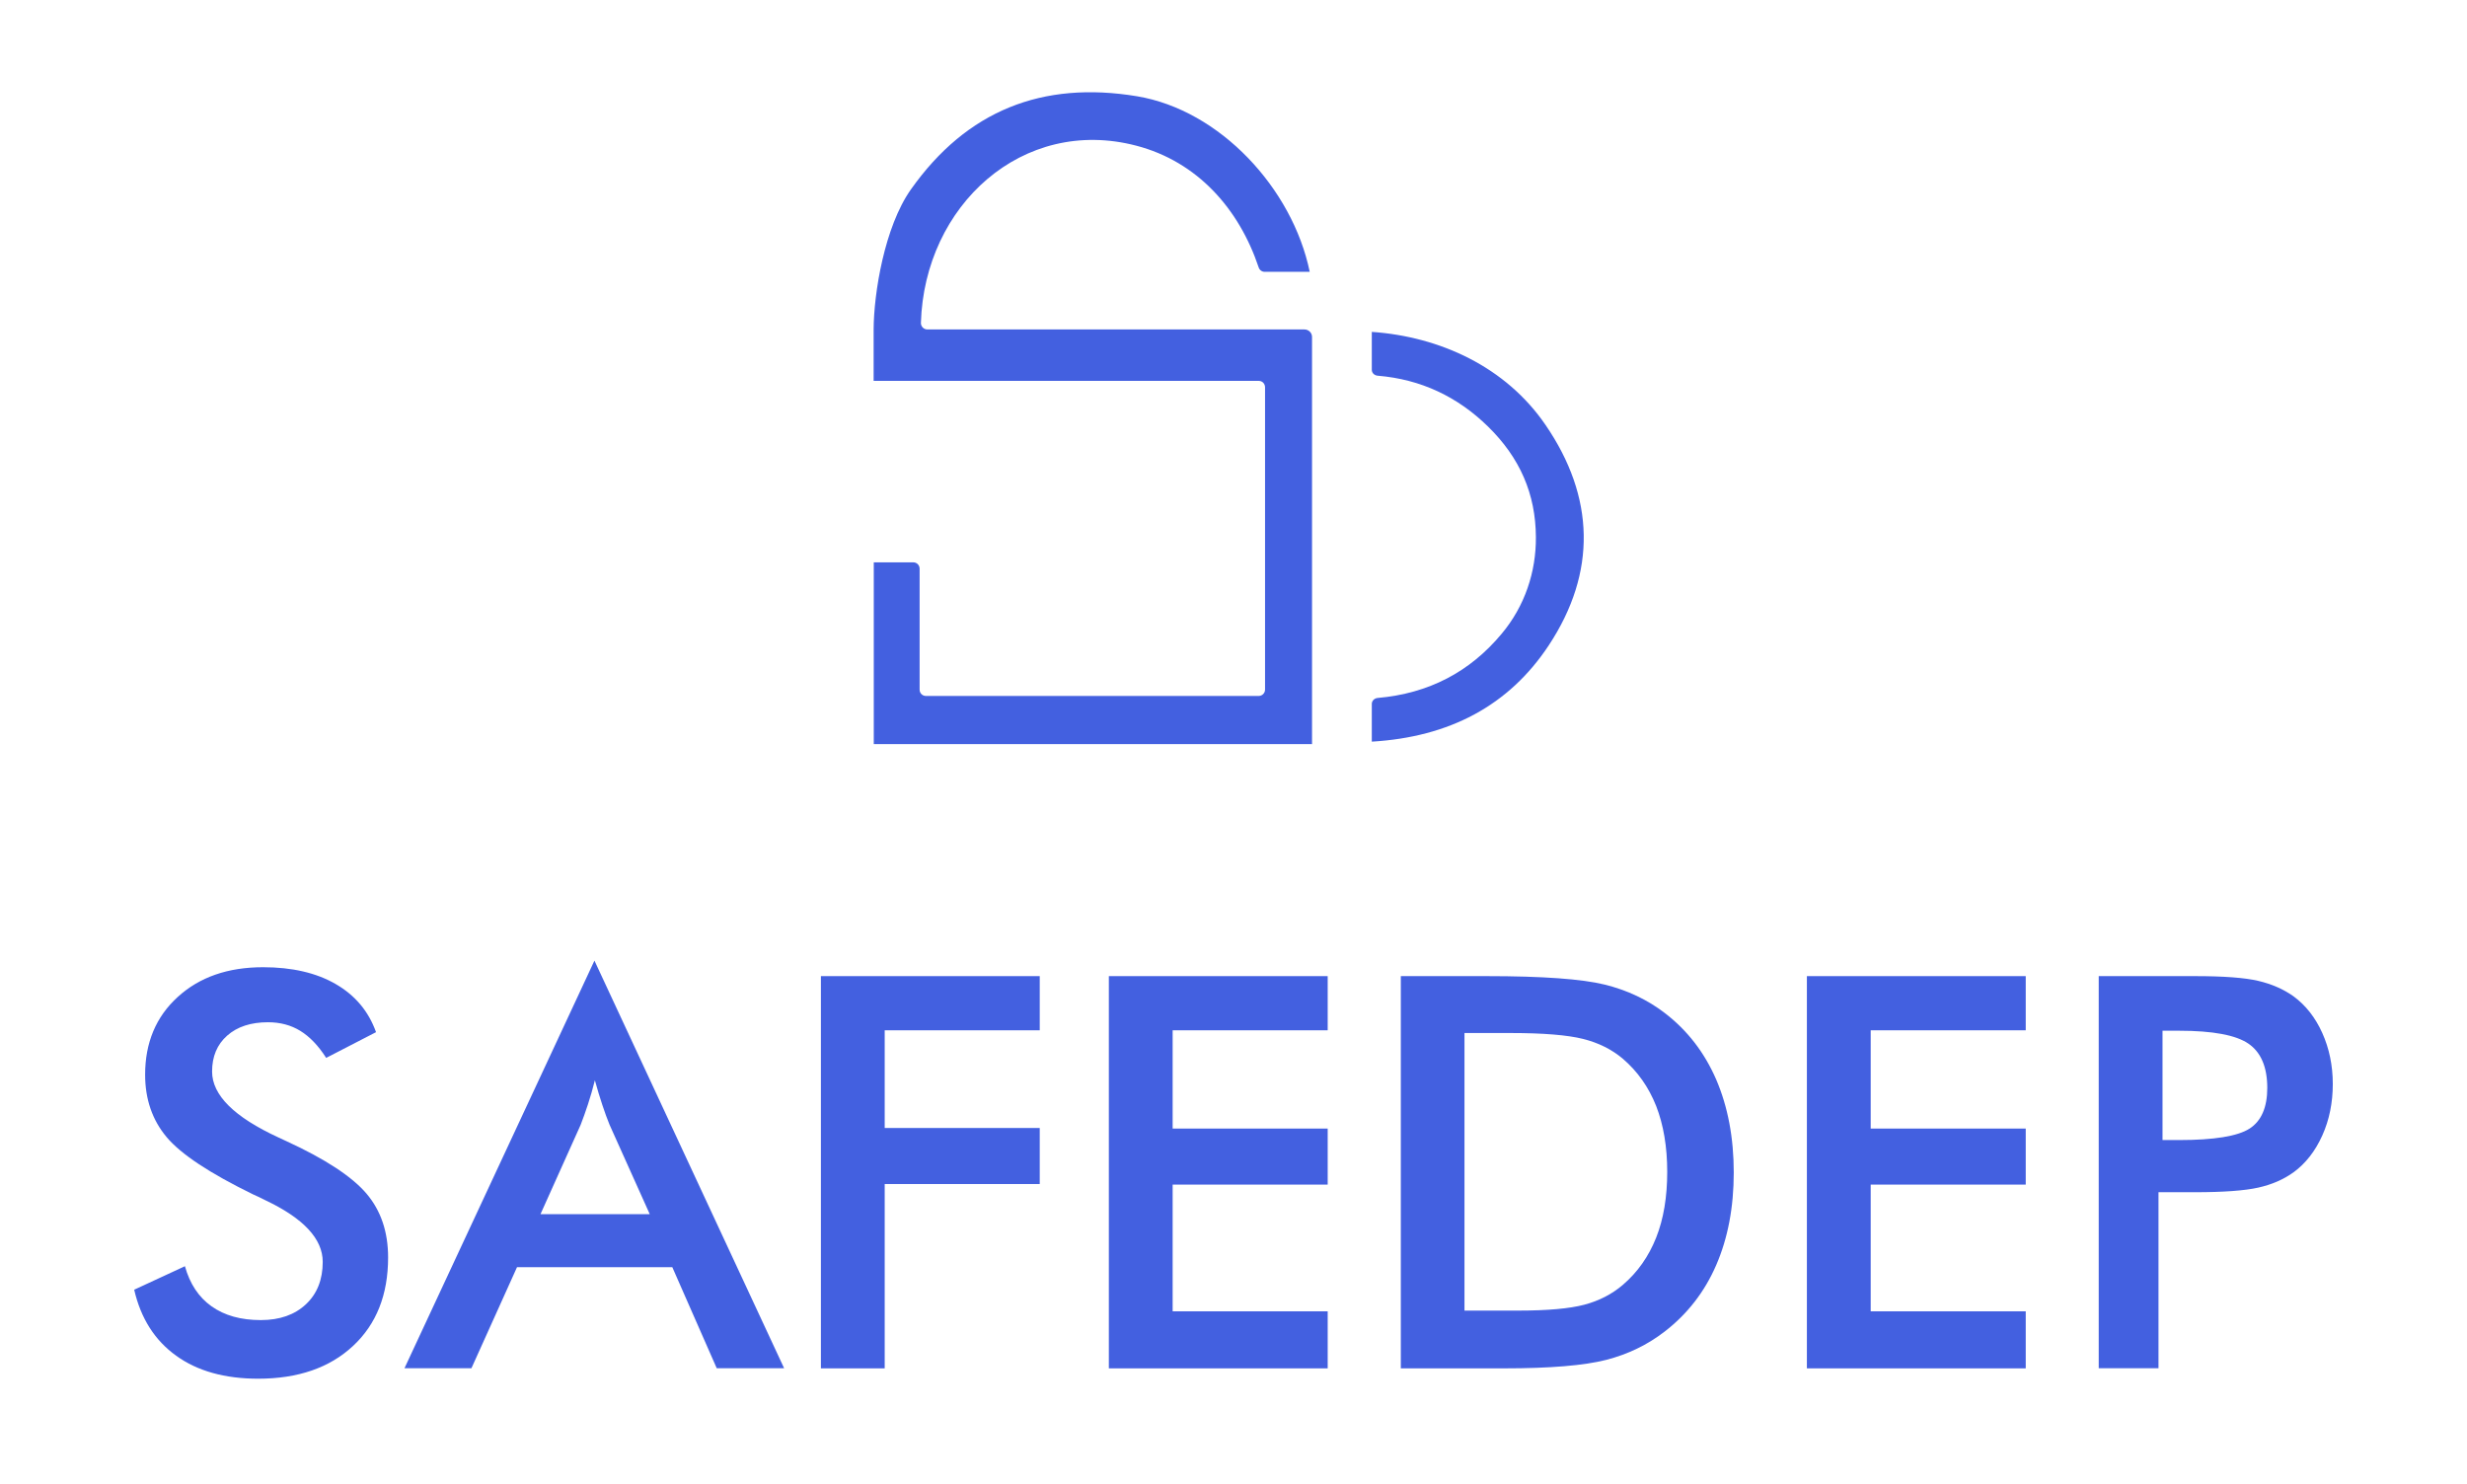
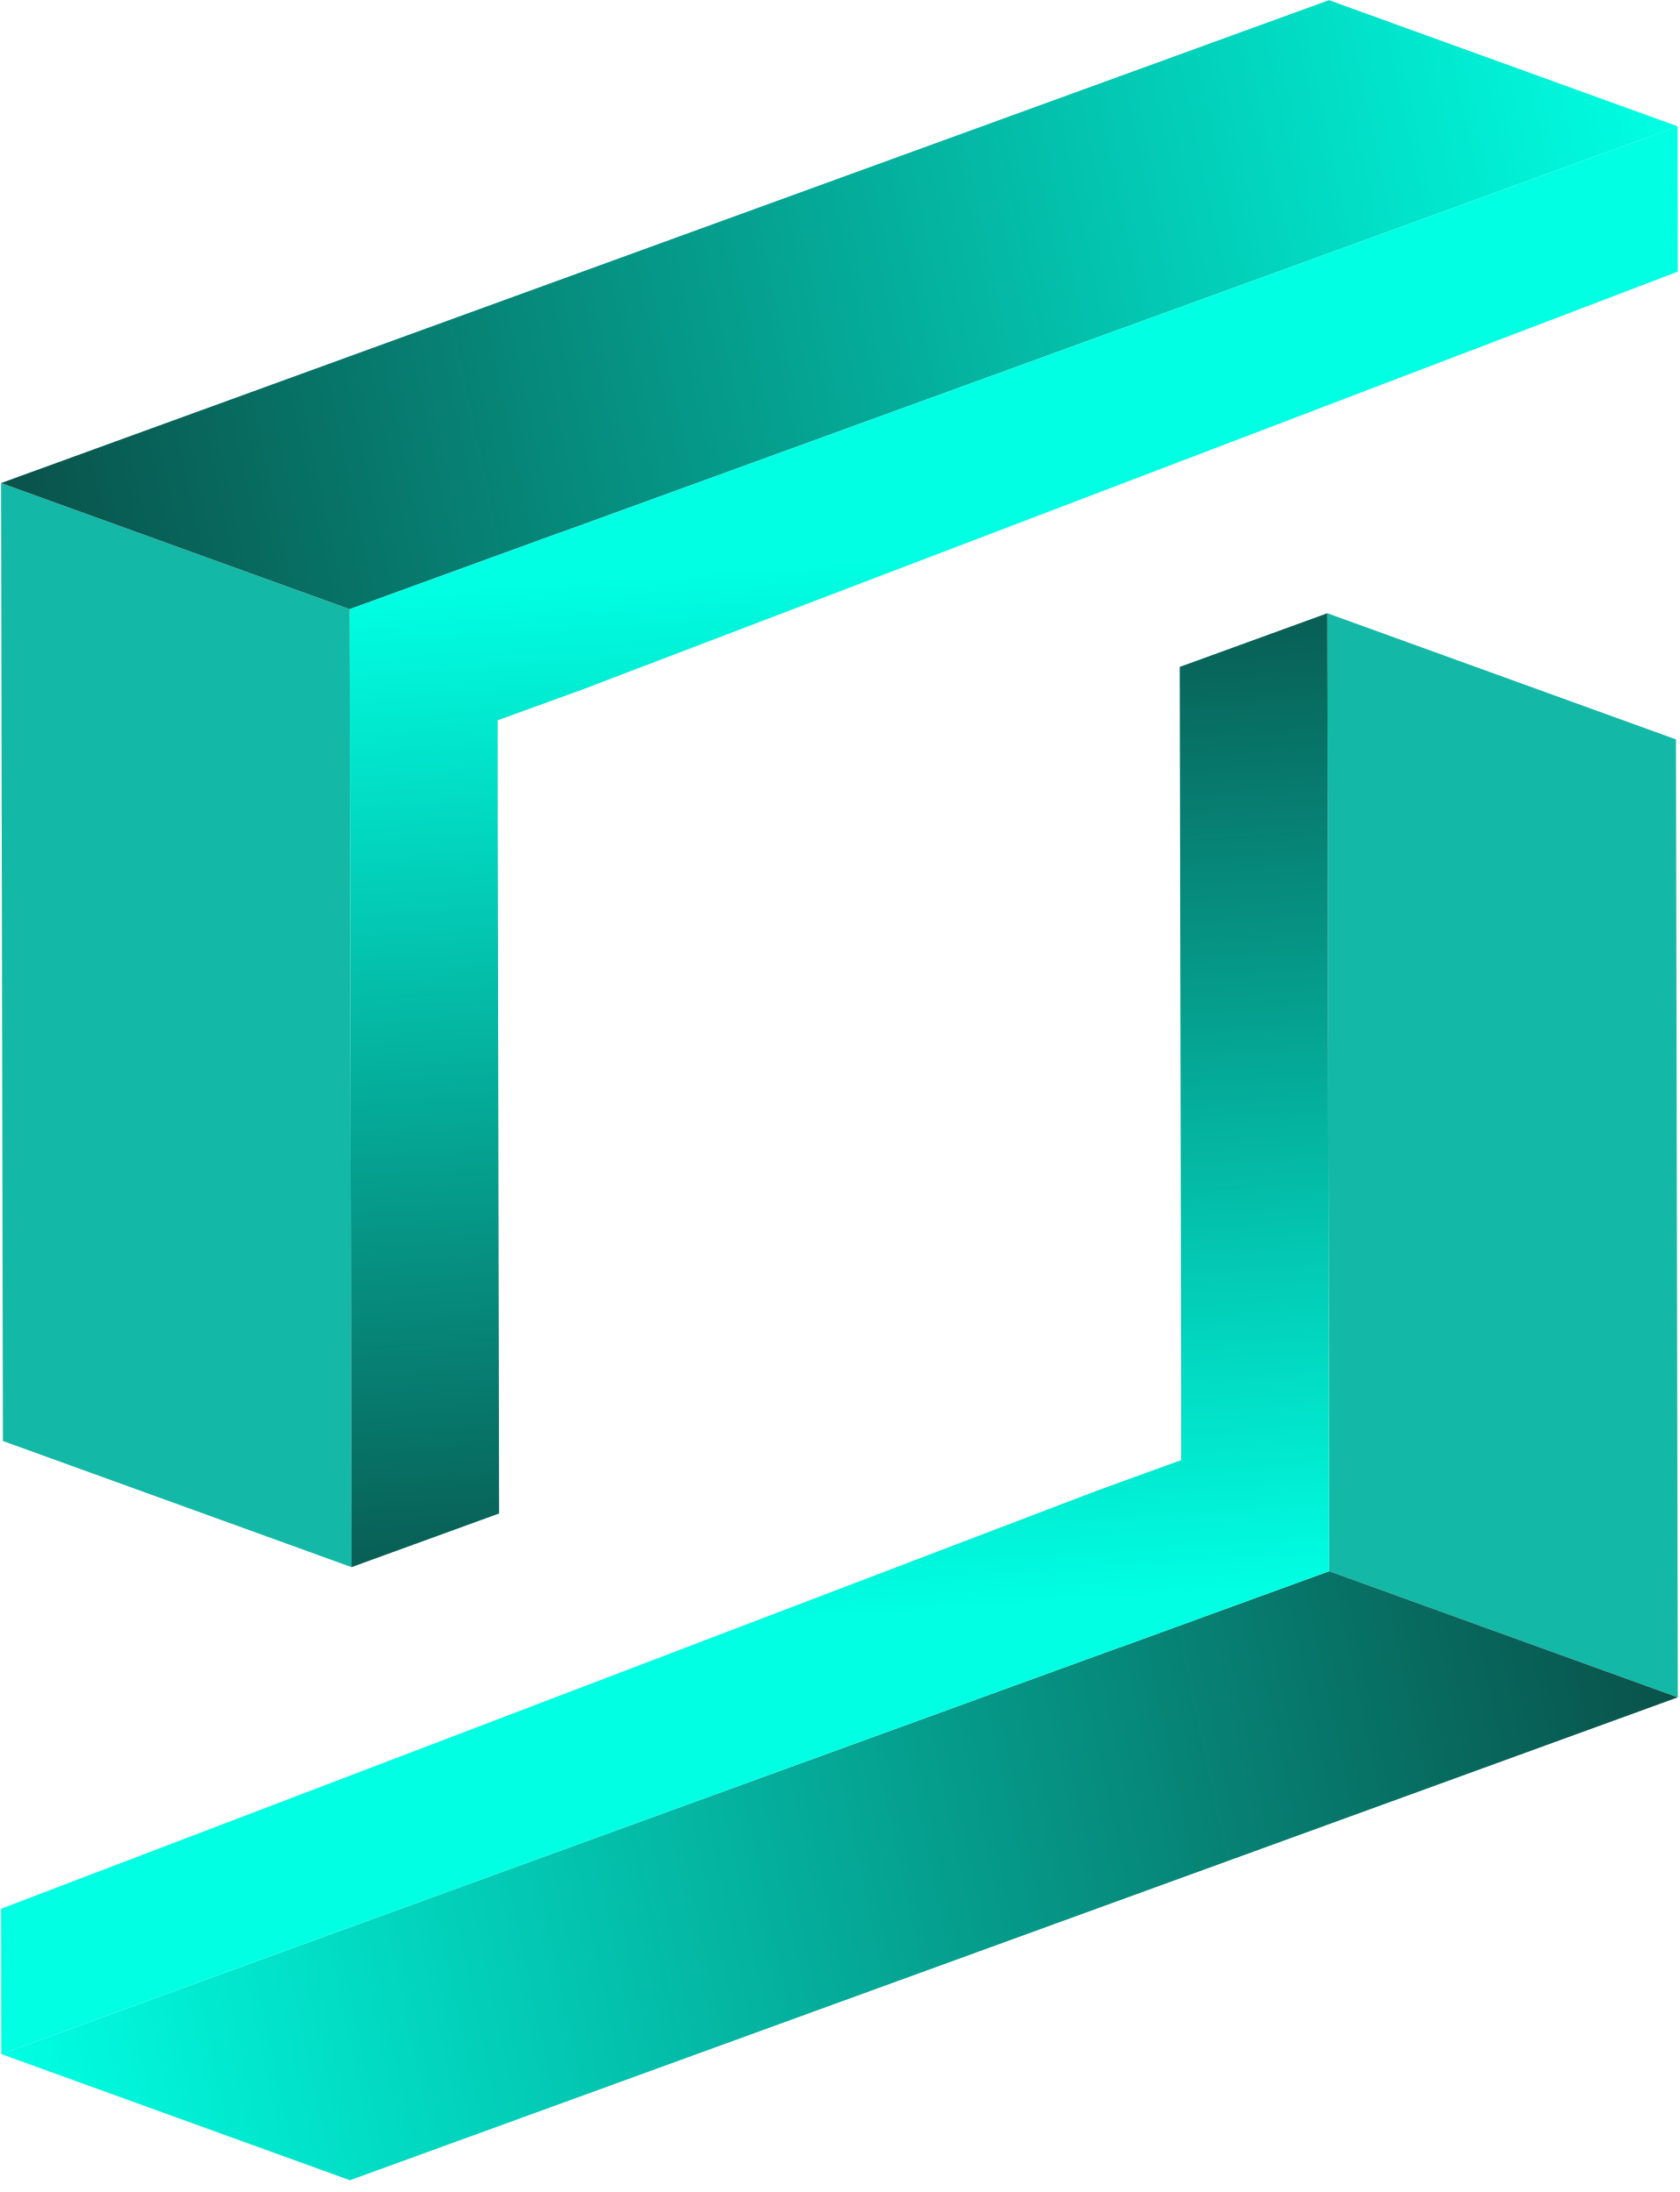
- <svg xmlns="http://www.w3.org/2000/svg" id="Layer_2" viewBox="0 0 171.69 103.25">
+ <svg xmlns="http://www.w3.org/2000/svg" width="141" height="184" viewBox="0 0 141 184" fill="none">
+   <path d="M29.509 131.55L0.244 120.96L0.089 40.549L29.354 51.138L29.376 63.574L29.371 63.621L29.509 131.55Z" fill="#14B8A6" />
+   <path d="M29.354 51.138L0.089 40.548L111.552 0.013L140.816 10.602L47.028 44.715L46.928 44.739L29.354 51.138Z" fill="url(#paint0_linear_6916_82)" />
+   <path d="M29.507 131.548L29.369 63.62L29.373 63.572L29.351 51.137L46.925 44.739L47.026 44.714L140.814 10.601L140.832 22.801L48.821 57.904L41.758 60.466L41.773 60.566L41.777 68.11L41.896 127.044L29.507 131.548Z" fill="url(#paint1_linear_6916_82)" />
+   <path d="M111.414 51.476L140.679 62.066L140.834 142.477L111.569 131.887L111.548 119.452L111.552 119.405L111.414 51.476Z" fill="#14B8A6" />
+   <path d="M111.569 131.887L140.834 142.477L29.371 183.013L0.107 172.423L93.895 138.311L93.995 138.286L111.569 131.887Z" fill="url(#paint2_linear_6916_82)" />
+   <path d="M111.413 51.477L111.551 119.406L111.546 119.453L111.568 131.888L93.994 138.287L93.894 138.312L0.105 172.424L0.088 160.225L92.099 125.121L99.162 122.559L99.147 122.459L99.142 114.916L99.024 55.981L111.413 51.477Z" fill="url(#paint3_linear_6916_82)" />
  <defs>
-     <style>.cls-1{fill:none;}.cls-2{fill:#4360e0;}</style>
+     <linearGradient id="paint0_linear_6916_82" x1="140.591" y1="10.632" x2="0.089" y2="40.448" gradientUnits="userSpaceOnUse">
+       <stop stop-color="#00FFE3" />
+       <stop offset="1" stop-color="#09524A" />
+     </linearGradient>
+     <linearGradient id="paint1_linear_6916_82" x1="29.727" y1="50.031" x2="35.599" y2="137.277" gradientUnits="userSpaceOnUse">
+       <stop stop-color="#00FFE3" />
+       <stop offset="1" stop-color="#09524A" />
+     </linearGradient>
+     <linearGradient id="paint2_linear_6916_82" x1="0.332" y1="172.393" x2="140.834" y2="142.578" gradientUnits="userSpaceOnUse">
+       <stop stop-color="#00FFE3" />
+       <stop offset="1" stop-color="#09524A" />
+     </linearGradient>
+     <linearGradient id="paint3_linear_6916_82" x1="111.192" y1="132.995" x2="105.32" y2="45.749" gradientUnits="userSpaceOnUse">
+       <stop stop-color="#00FFE3" />
+       <stop offset="1" stop-color="#09524A" />
+     </linearGradient>
  </defs>
-   <g id="Layer_1-2">
-     <path class="cls-2" d="M91.32,51.79h-30.51v-12.65h2.75c.25,0,.44.2.44.44v8.42c0,.25.2.44.44.44h23.16c.24,0,.44-.2.44-.44v-21.05c0-.24-.19-.44-.43-.44-9.2,0-26.81,0-26.81,0,0,0,0-1.51,0-3.58.01-2.5.75-7.13,2.59-9.74,3.89-5.5,9.15-7.58,15.74-6.49,5.77.96,10.82,6.41,12.02,12.22h-3.13c-.19,0-.36-.12-.42-.3-1.37-4.09-4.27-7.37-8.52-8.48-7.9-2.07-14.75,4.15-14.99,12.34,0,.25.2.45.45.45h26.24c.29,0,.53.23.53.52v28.32Z" />
-     <path class="cls-2" d="M95.47,51.63v-2.64c0-.21.18-.39.4-.41,3.56-.31,6.42-1.81,8.63-4.46,1.62-1.93,2.41-4.32,2.39-6.75-.02-2.98-1.1-5.5-3.34-7.69-2.11-2.06-4.65-3.28-7.67-3.53-.23-.02-.41-.19-.41-.41v-2.64c4.74.33,9.33,2.43,12.1,6.49,3.42,5,3.57,10.24.22,15.32-2.78,4.21-6.93,6.39-12.32,6.71Z" />
-     <path class="cls-2" d="M9.33,89.77l3.54-1.64c.34,1.22.95,2.15,1.85,2.79.9.64,2.04.96,3.43.96,1.32,0,2.36-.37,3.14-1.1.78-.73,1.17-1.72,1.17-2.95,0-1.6-1.33-3.03-3.99-4.29-.37-.19-.66-.32-.86-.41-3.01-1.47-5.01-2.79-6.01-3.98-1-1.19-1.5-2.64-1.5-4.35,0-2.22.75-4.03,2.27-5.41,1.51-1.38,3.49-2.07,5.94-2.07,2.01,0,3.7.39,5.05,1.17,1.35.78,2.29,1.89,2.81,3.35l-3.47,1.79c-.55-.86-1.15-1.48-1.8-1.88-.65-.4-1.4-.6-2.25-.6-1.19,0-2.14.31-2.84.93-.7.62-1.05,1.45-1.05,2.5,0,1.64,1.54,3.17,4.62,4.59.24.11.42.2.56.26,2.7,1.24,4.55,2.46,5.56,3.64,1.01,1.19,1.51,2.67,1.51,4.45,0,2.59-.81,4.64-2.44,6.16-1.63,1.52-3.83,2.28-6.6,2.28-2.32,0-4.23-.53-5.71-1.6-1.49-1.07-2.46-2.6-2.92-4.59Z" />
-     <path class="cls-2" d="M49.88,95.23l-3.09-7.03h-10.81l-3.17,7.03h-4.66l13.22-28.37,13.2,28.37h-4.68ZM37.61,84.51h7.61l-2.8-6.23c-.16-.4-.33-.85-.5-1.37-.17-.52-.35-1.09-.52-1.72-.15.6-.31,1.15-.48,1.67-.17.52-.34.99-.51,1.43l-2.8,6.23Z" />
-     <path class="cls-2" d="M57.13,95.23v-27.29h15.23v3.77h-10.79v6.8h10.79v3.9h-10.79v12.83h-4.44Z" />
-     <path class="cls-2" d="M77.17,95.23v-27.29h15.23v3.77h-10.79v6.84h10.79v3.9h-10.79v8.82h10.79v3.97h-15.23Z" />
-     <path class="cls-2" d="M97.49,95.23v-27.29h5.98c3.89,0,6.63.2,8.21.59,1.58.39,2.97,1.05,4.17,1.97,1.58,1.21,2.77,2.75,3.59,4.64.81,1.89,1.22,4.05,1.22,6.47s-.41,4.57-1.22,6.44c-.81,1.87-2.01,3.41-3.59,4.63-1.19.92-2.55,1.58-4.07,1.97-1.52.39-3.89.59-7.11.59h-7.18ZM101.92,91.22h3.73c2.05,0,3.59-.14,4.61-.41s1.92-.73,2.68-1.38c1.03-.88,1.8-1.98,2.32-3.29.52-1.31.77-2.84.77-4.58s-.26-3.27-.77-4.58c-.52-1.31-1.29-2.41-2.32-3.29-.77-.65-1.69-1.11-2.77-1.38-1.08-.27-2.76-.41-5.04-.41h-3.21v19.31Z" />
-     <path class="cls-2" d="M125.75,95.23v-27.29h15.23v3.77h-10.79v6.84h10.79v3.9h-10.79v8.82h10.79v3.97h-15.23Z" />
-     <path class="cls-2" d="M150.22,82.98v12.25h-4.16v-27.29h6.71c1.99,0,3.45.11,4.39.33.94.22,1.76.58,2.45,1.07.86.63,1.53,1.49,2.01,2.56.48,1.07.73,2.26.73,3.55s-.24,2.49-.73,3.58-1.16,1.95-2.01,2.57c-.7.5-1.51.85-2.45,1.06-.94.21-2.4.32-4.39.32h-2.55ZM150.5,79.35h1.14c2.46,0,4.1-.27,4.92-.8.82-.53,1.23-1.48,1.23-2.83,0-1.45-.44-2.48-1.31-3.08-.88-.6-2.49-.9-4.84-.9h-1.14v7.61Z" />
-     <rect class="cls-1" width="171.69" height="103.25" />
-   </g>
</svg>
